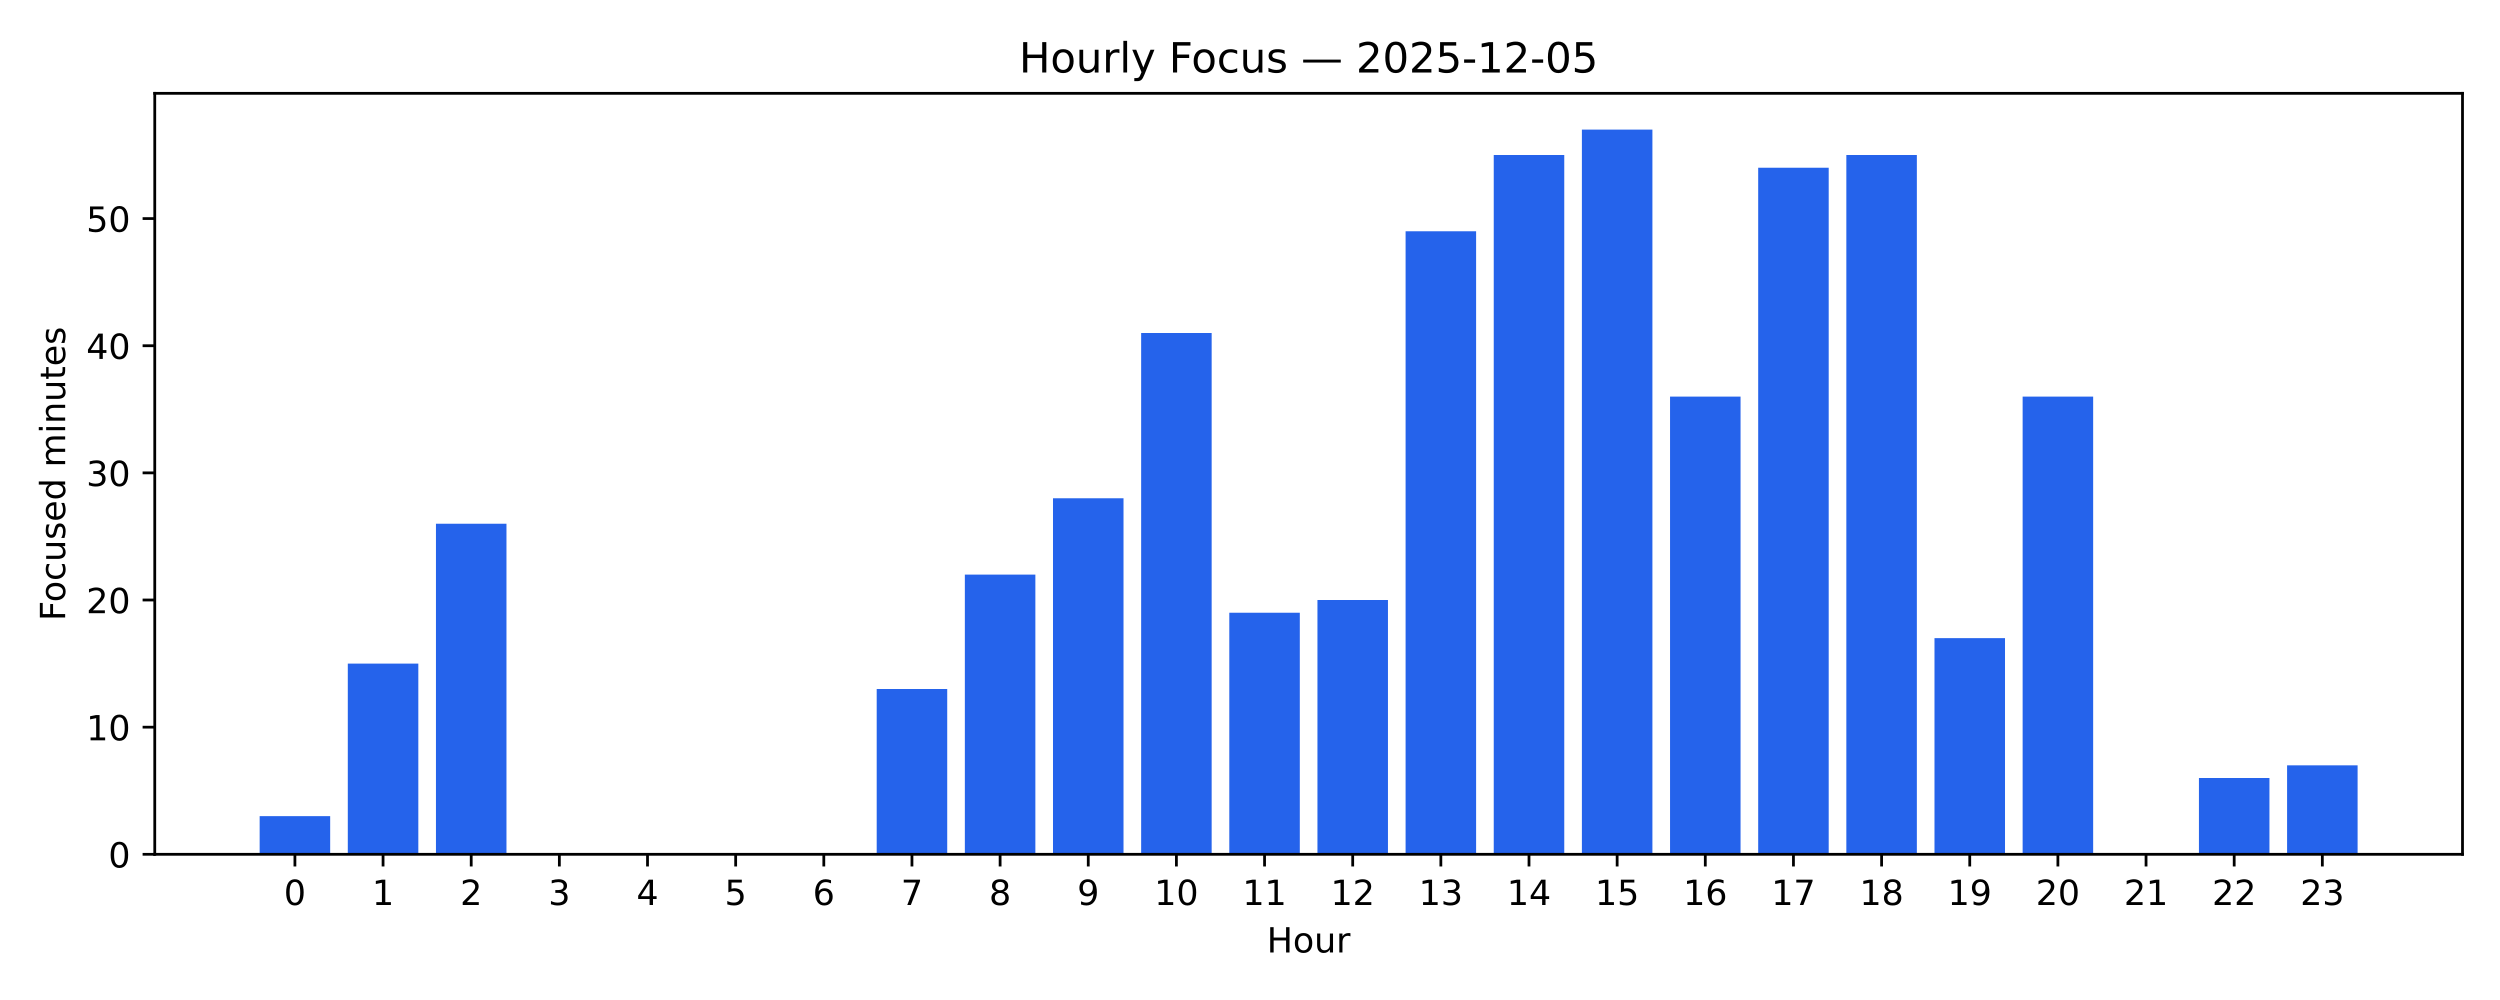
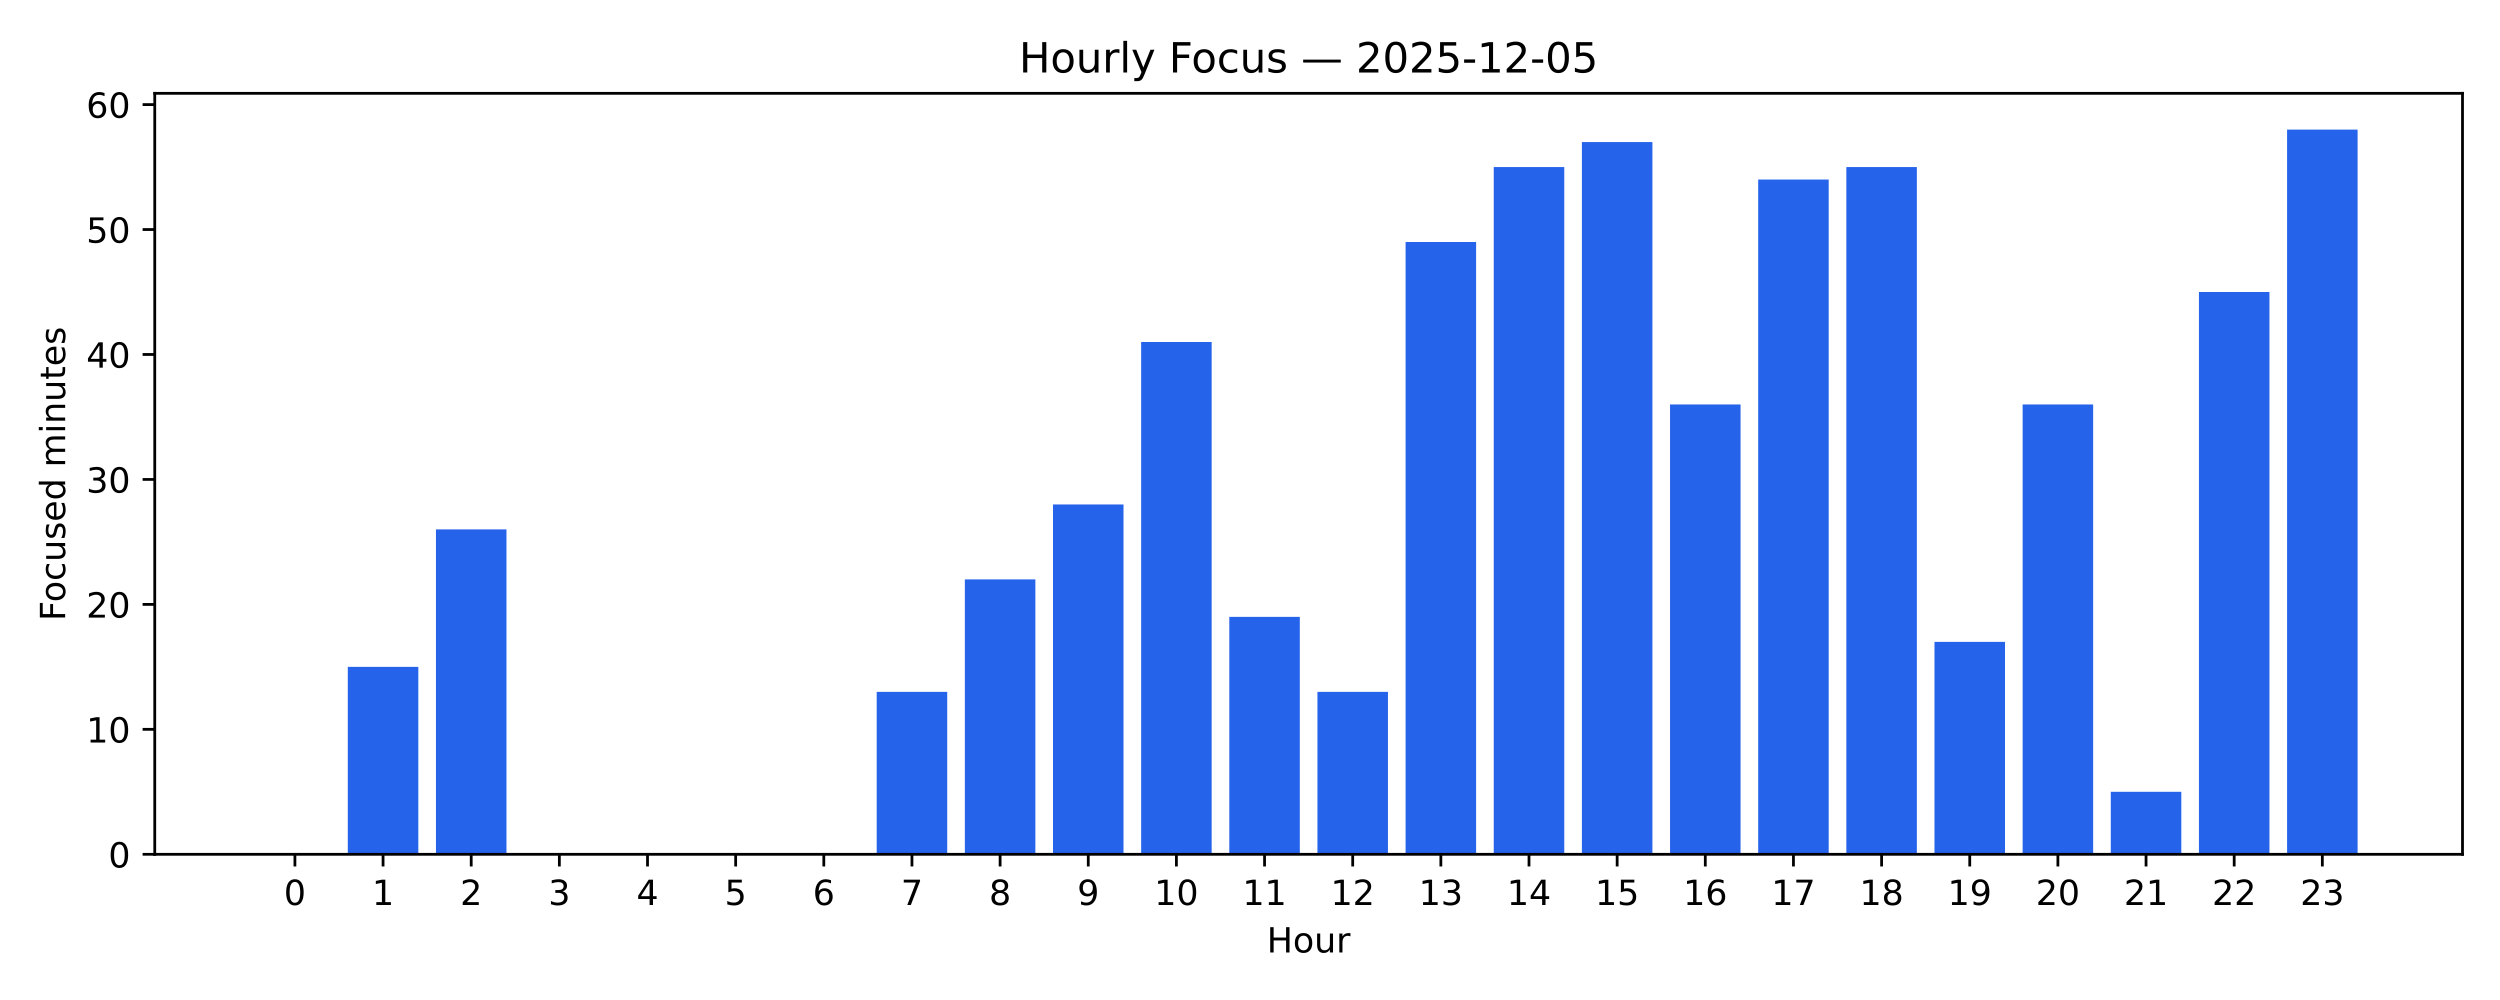
<svg xmlns="http://www.w3.org/2000/svg" xmlns:xlink="http://www.w3.org/1999/xlink" width="720pt" height="288pt" viewBox="0 0 720 288" version="1.1">
  <defs>
    <style type="text/css">*{stroke-linejoin: round; stroke-linecap: butt}</style>
  </defs>
  <g id="figure_1">
    <g id="patch_1">
      <path d="M 0 288  L 720 288  L 720 0  L 0 0  z " style="fill: #ffffff" />
    </g>
    <g id="axes_1">
      <g id="patch_2">
        <path d="M 44.57 246.04  L 709.2 246.04  L 709.2 26.88  L 44.57 26.88  z " style="fill: #ffffff" />
      </g>
      <g id="patch_3">
-         <path d="M 74.78 246.04  L 95.09 246.04  L 95.09 235.055  L 74.78 235.055  z " clip-path="url(#p3114465a2a)" style="fill: #2563eb" />
+         <path d="M 74.78 246.04  L 95.09 246.04  L 95.09 246.04  L 74.78 246.04  z " clip-path="url(#pf97f7c197b)" style="fill: #2563eb" />
      </g>
      <g id="patch_4">
-         <path d="M 100.167 246.04  L 120.477 246.04  L 120.477 191.113  L 100.167 191.113  z " clip-path="url(#p3114465a2a)" style="fill: #2563eb" />
+         <path d="M 100.167 246.04  L 120.477 246.04  L 120.477 192.06  L 100.167 192.06  z " clip-path="url(#pf97f7c197b)" style="fill: #2563eb" />
      </g>
      <g id="patch_5">
-         <path d="M 125.554 246.04  L 145.864 246.04  L 145.864 150.833  L 125.554 150.833  z " clip-path="url(#p3114465a2a)" style="fill: #2563eb" />
+         <path d="M 125.554 246.04  L 145.864 246.04  L 145.864 152.474  L 125.554 152.474  z " clip-path="url(#pf97f7c197b)" style="fill: #2563eb" />
      </g>
      <g id="patch_6">
-         <path d="M 150.941 246.04  L 171.251 246.04  L 171.251 246.04  L 150.941 246.04  z " clip-path="url(#p3114465a2a)" style="fill: #2563eb" />
+         <path d="M 150.941 246.04  L 171.251 246.04  L 171.251 246.04  L 150.941 246.04  z " clip-path="url(#pf97f7c197b)" style="fill: #2563eb" />
      </g>
      <g id="patch_7">
-         <path d="M 176.328 246.04  L 196.638 246.04  L 196.638 246.04  L 176.328 246.04  z " clip-path="url(#p3114465a2a)" style="fill: #2563eb" />
+         <path d="M 176.328 246.04  L 196.638 246.04  L 196.638 246.04  L 176.328 246.04  z " clip-path="url(#pf97f7c197b)" style="fill: #2563eb" />
      </g>
      <g id="patch_8">
-         <path d="M 201.715 246.04  L 222.025 246.04  L 222.025 246.04  L 201.715 246.04  z " clip-path="url(#p3114465a2a)" style="fill: #2563eb" />
+         <path d="M 201.715 246.04  L 222.025 246.04  L 222.025 246.04  L 201.715 246.04  z " clip-path="url(#pf97f7c197b)" style="fill: #2563eb" />
      </g>
      <g id="patch_9">
-         <path d="M 227.102 246.04  L 247.412 246.04  L 247.412 246.04  L 227.102 246.04  z " clip-path="url(#p3114465a2a)" style="fill: #2563eb" />
+         <path d="M 227.102 246.04  L 247.412 246.04  L 247.412 246.04  L 227.102 246.04  z " clip-path="url(#pf97f7c197b)" style="fill: #2563eb" />
      </g>
      <g id="patch_10">
-         <path d="M 252.489 246.04  L 272.799 246.04  L 272.799 198.436  L 252.489 198.436  z " clip-path="url(#p3114465a2a)" style="fill: #2563eb" />
+         <path d="M 252.489 246.04  L 272.799 246.04  L 272.799 199.257  L 252.489 199.257  z " clip-path="url(#pf97f7c197b)" style="fill: #2563eb" />
      </g>
      <g id="patch_11">
-         <path d="M 277.876 246.04  L 298.185 246.04  L 298.185 165.48  L 277.876 165.48  z " clip-path="url(#p3114465a2a)" style="fill: #2563eb" />
+         <path d="M 277.876 246.04  L 298.185 246.04  L 298.185 166.869  L 277.876 166.869  z " clip-path="url(#pf97f7c197b)" style="fill: #2563eb" />
      </g>
      <g id="patch_12">
-         <path d="M 303.263 246.04  L 323.572 246.04  L 323.572 143.509  L 303.263 143.509  z " clip-path="url(#p3114465a2a)" style="fill: #2563eb" />
+         <path d="M 303.263 246.04  L 323.572 246.04  L 323.572 145.277  L 303.263 145.277  z " clip-path="url(#pf97f7c197b)" style="fill: #2563eb" />
      </g>
      <g id="patch_13">
-         <path d="M 328.65 246.04  L 348.959 246.04  L 348.959 95.905  L 328.65 95.905  z " clip-path="url(#p3114465a2a)" style="fill: #2563eb" />
+         <path d="M 328.65 246.04  L 348.959 246.04  L 348.959 98.494  L 328.65 98.494  z " clip-path="url(#pf97f7c197b)" style="fill: #2563eb" />
      </g>
      <g id="patch_14">
-         <path d="M 354.037 246.04  L 374.346 246.04  L 374.346 176.465  L 354.037 176.465  z " clip-path="url(#p3114465a2a)" style="fill: #2563eb" />
+         <path d="M 354.037 246.04  L 374.346 246.04  L 374.346 177.665  L 354.037 177.665  z " clip-path="url(#pf97f7c197b)" style="fill: #2563eb" />
      </g>
      <g id="patch_15">
-         <path d="M 379.424 246.04  L 399.733 246.04  L 399.733 172.804  L 379.424 172.804  z " clip-path="url(#p3114465a2a)" style="fill: #2563eb" />
+         <path d="M 379.424 246.04  L 399.733 246.04  L 399.733 199.257  L 379.424 199.257  z " clip-path="url(#pf97f7c197b)" style="fill: #2563eb" />
      </g>
      <g id="patch_16">
-         <path d="M 404.811 246.04  L 425.12 246.04  L 425.12 66.611  L 404.811 66.611  z " clip-path="url(#p3114465a2a)" style="fill: #2563eb" />
+         <path d="M 404.811 246.04  L 425.12 246.04  L 425.12 69.704  L 404.811 69.704  z " clip-path="url(#pf97f7c197b)" style="fill: #2563eb" />
      </g>
      <g id="patch_17">
-         <path d="M 430.198 246.04  L 450.507 246.04  L 450.507 44.64  L 430.198 44.64  z " clip-path="url(#p3114465a2a)" style="fill: #2563eb" />
+         <path d="M 430.198 246.04  L 450.507 246.04  L 450.507 48.112  L 430.198 48.112  z " clip-path="url(#pf97f7c197b)" style="fill: #2563eb" />
      </g>
      <g id="patch_18">
-         <path d="M 455.585 246.04  L 475.894 246.04  L 475.894 37.316  L 455.585 37.316  z " clip-path="url(#p3114465a2a)" style="fill: #2563eb" />
+         <path d="M 455.585 246.04  L 475.894 246.04  L 475.894 40.915  L 455.585 40.915  z " clip-path="url(#pf97f7c197b)" style="fill: #2563eb" />
      </g>
      <g id="patch_19">
-         <path d="M 480.971 246.04  L 501.281 246.04  L 501.281 114.214  L 480.971 114.214  z " clip-path="url(#p3114465a2a)" style="fill: #2563eb" />
+         <path d="M 480.971 246.04  L 501.281 246.04  L 501.281 116.487  L 480.971 116.487  z " clip-path="url(#pf97f7c197b)" style="fill: #2563eb" />
      </g>
      <g id="patch_20">
-         <path d="M 506.358 246.04  L 526.668 246.04  L 526.668 48.302  L 506.358 48.302  z " clip-path="url(#p3114465a2a)" style="fill: #2563eb" />
+         <path d="M 506.358 246.04  L 526.668 246.04  L 526.668 51.711  L 506.358 51.711  z " clip-path="url(#pf97f7c197b)" style="fill: #2563eb" />
      </g>
      <g id="patch_21">
-         <path d="M 531.745 246.04  L 552.055 246.04  L 552.055 44.64  L 531.745 44.64  z " clip-path="url(#p3114465a2a)" style="fill: #2563eb" />
+         <path d="M 531.745 246.04  L 552.055 246.04  L 552.055 48.112  L 531.745 48.112  z " clip-path="url(#pf97f7c197b)" style="fill: #2563eb" />
      </g>
      <g id="patch_22">
-         <path d="M 557.132 246.04  L 577.442 246.04  L 577.442 183.789  L 557.132 183.789  z " clip-path="url(#p3114465a2a)" style="fill: #2563eb" />
+         <path d="M 557.132 246.04  L 577.442 246.04  L 577.442 184.862  L 557.132 184.862  z " clip-path="url(#pf97f7c197b)" style="fill: #2563eb" />
      </g>
      <g id="patch_23">
-         <path d="M 582.519 246.04  L 602.829 246.04  L 602.829 114.214  L 582.519 114.214  z " clip-path="url(#p3114465a2a)" style="fill: #2563eb" />
+         <path d="M 582.519 246.04  L 602.829 246.04  L 602.829 116.487  L 582.519 116.487  z " clip-path="url(#pf97f7c197b)" style="fill: #2563eb" />
      </g>
      <g id="patch_24">
-         <path d="M 607.906 246.04  L 628.216 246.04  L 628.216 246.04  L 607.906 246.04  z " clip-path="url(#p3114465a2a)" style="fill: #2563eb" />
+         <path d="M 607.906 246.04  L 628.216 246.04  L 628.216 228.047  L 607.906 228.047  z " clip-path="url(#pf97f7c197b)" style="fill: #2563eb" />
      </g>
      <g id="patch_25">
-         <path d="M 633.293 246.04  L 653.603 246.04  L 653.603 224.069  L 633.293 224.069  z " clip-path="url(#p3114465a2a)" style="fill: #2563eb" />
+         <path d="M 633.293 246.04  L 653.603 246.04  L 653.603 84.099  L 633.293 84.099  z " clip-path="url(#pf97f7c197b)" style="fill: #2563eb" />
      </g>
      <g id="patch_26">
-         <path d="M 658.68 246.04  L 678.99 246.04  L 678.99 220.407  L 658.68 220.407  z " clip-path="url(#p3114465a2a)" style="fill: #2563eb" />
+         <path d="M 658.68 246.04  L 678.99 246.04  L 678.99 37.316  L 658.68 37.316  z " clip-path="url(#pf97f7c197b)" style="fill: #2563eb" />
      </g>
      <g id="matplotlib.axis_1">
        <g id="xtick_1">
          <g id="line2d_1">
            <defs>
-               <path id="m5020527bc9" d="M 0 0  L 0 3.5  " style="stroke: #000000; stroke-width: 0.8" />
+               <path id="m100367555a" d="M 0 0  L 0 3.5  " style="stroke: #000000; stroke-width: 0.8" />
            </defs>
            <g>
-               <use xlink:href="#m5020527bc9" x="84.935" y="246.04" style="stroke: #000000; stroke-width: 0.8" />
+               <use xlink:href="#m100367555a" x="84.935" y="246.04" style="stroke: #000000; stroke-width: 0.8" />
            </g>
          </g>
          <g id="text_1">
            <g transform="translate(81.75398 260.6384) scale(0.1 -0.1)">
              <defs>
                <path id="DejaVuSans-30" d="M 2034 4250  Q 1547 4250 1301 3770  Q 1056 3291 1056 2328  Q 1056 1369 1301 889  Q 1547 409 2034 409  Q 2525 409 2770 889  Q 3016 1369 3016 2328  Q 3016 3291 2770 3770  Q 2525 4250 2034 4250  z M 2034 4750  Q 2819 4750 3233 4129  Q 3647 3509 3647 2328  Q 3647 1150 3233 529  Q 2819 -91 2034 -91  Q 1250 -91 836 529  Q 422 1150 422 2328  Q 422 3509 836 4129  Q 1250 4750 2034 4750  z " transform="scale(0.015625)" />
              </defs>
              <use xlink:href="#DejaVuSans-30" />
            </g>
          </g>
        </g>
        <g id="xtick_2">
          <g id="line2d_2">
            <g>
-               <use xlink:href="#m5020527bc9" x="110.322" y="246.04" style="stroke: #000000; stroke-width: 0.8" />
+               <use xlink:href="#m100367555a" x="110.322" y="246.04" style="stroke: #000000; stroke-width: 0.8" />
            </g>
          </g>
          <g id="text_2">
            <g transform="translate(107.1409 260.6384) scale(0.1 -0.1)">
              <defs>
                <path id="DejaVuSans-31" d="M 794 531  L 1825 531  L 1825 4091  L 703 3866  L 703 4441  L 1819 4666  L 2450 4666  L 2450 531  L 3481 531  L 3481 0  L 794 0  L 794 531  z " transform="scale(0.015625)" />
              </defs>
              <use xlink:href="#DejaVuSans-31" />
            </g>
          </g>
        </g>
        <g id="xtick_3">
          <g id="line2d_3">
            <g>
-               <use xlink:href="#m5020527bc9" x="135.709" y="246.04" style="stroke: #000000; stroke-width: 0.8" />
+               <use xlink:href="#m100367555a" x="135.709" y="246.04" style="stroke: #000000; stroke-width: 0.8" />
            </g>
          </g>
          <g id="text_3">
            <g transform="translate(132.5279 260.6384) scale(0.1 -0.1)">
              <defs>
                <path id="DejaVuSans-32" d="M 1228 531  L 3431 531  L 3431 0  L 469 0  L 469 531  Q 828 903 1448 1529  Q 2069 2156 2228 2338  Q 2531 2678 2651 2914  Q 2772 3150 2772 3378  Q 2772 3750 2511 3984  Q 2250 4219 1831 4219  Q 1534 4219 1204 4116  Q 875 4013 500 3803  L 500 4441  Q 881 4594 1212 4672  Q 1544 4750 1819 4750  Q 2544 4750 2975 4387  Q 3406 4025 3406 3419  Q 3406 3131 3298 2873  Q 3191 2616 2906 2266  Q 2828 2175 2409 1742  Q 1991 1309 1228 531  z " transform="scale(0.015625)" />
              </defs>
              <use xlink:href="#DejaVuSans-32" />
            </g>
          </g>
        </g>
        <g id="xtick_4">
          <g id="line2d_4">
            <g>
-               <use xlink:href="#m5020527bc9" x="161.096" y="246.04" style="stroke: #000000; stroke-width: 0.8" />
+               <use xlink:href="#m100367555a" x="161.096" y="246.04" style="stroke: #000000; stroke-width: 0.8" />
            </g>
          </g>
          <g id="text_4">
            <g transform="translate(157.9148 260.6384) scale(0.1 -0.1)">
              <defs>
                <path id="DejaVuSans-33" d="M 2597 2516  Q 3050 2419 3304 2112  Q 3559 1806 3559 1356  Q 3559 666 3084 287  Q 2609 -91 1734 -91  Q 1441 -91 1130 -33  Q 819 25 488 141  L 488 750  Q 750 597 1062 519  Q 1375 441 1716 441  Q 2309 441 2620 675  Q 2931 909 2931 1356  Q 2931 1769 2642 2001  Q 2353 2234 1838 2234  L 1294 2234  L 1294 2753  L 1863 2753  Q 2328 2753 2575 2939  Q 2822 3125 2822 3475  Q 2822 3834 2567 4026  Q 2313 4219 1838 4219  Q 1578 4219 1281 4162  Q 984 4106 628 3988  L 628 4550  Q 988 4650 1302 4700  Q 1616 4750 1894 4750  Q 2613 4750 3031 4423  Q 3450 4097 3450 3541  Q 3450 3153 3228 2886  Q 3006 2619 2597 2516  z " transform="scale(0.015625)" />
              </defs>
              <use xlink:href="#DejaVuSans-33" />
            </g>
          </g>
        </g>
        <g id="xtick_5">
          <g id="line2d_5">
            <g>
-               <use xlink:href="#m5020527bc9" x="186.483" y="246.04" style="stroke: #000000; stroke-width: 0.8" />
+               <use xlink:href="#m100367555a" x="186.483" y="246.04" style="stroke: #000000; stroke-width: 0.8" />
            </g>
          </g>
          <g id="text_5">
            <g transform="translate(183.3017 260.6384) scale(0.1 -0.1)">
              <defs>
                <path id="DejaVuSans-34" d="M 2419 4116  L 825 1625  L 2419 1625  L 2419 4116  z M 2253 4666  L 3047 4666  L 3047 1625  L 3713 1625  L 3713 1100  L 3047 1100  L 3047 0  L 2419 0  L 2419 1100  L 313 1100  L 313 1709  L 2253 4666  z " transform="scale(0.015625)" />
              </defs>
              <use xlink:href="#DejaVuSans-34" />
            </g>
          </g>
        </g>
        <g id="xtick_6">
          <g id="line2d_6">
            <g>
-               <use xlink:href="#m5020527bc9" x="211.87" y="246.04" style="stroke: #000000; stroke-width: 0.8" />
+               <use xlink:href="#m100367555a" x="211.87" y="246.04" style="stroke: #000000; stroke-width: 0.8" />
            </g>
          </g>
          <g id="text_6">
            <g transform="translate(208.6887 260.6384) scale(0.1 -0.1)">
              <defs>
                <path id="DejaVuSans-35" d="M 691 4666  L 3169 4666  L 3169 4134  L 1269 4134  L 1269 2991  Q 1406 3038 1543 3061  Q 1681 3084 1819 3084  Q 2600 3084 3056 2656  Q 3513 2228 3513 1497  Q 3513 744 3044 326  Q 2575 -91 1722 -91  Q 1428 -91 1123 -41  Q 819 9 494 109  L 494 744  Q 775 591 1075 516  Q 1375 441 1709 441  Q 2250 441 2565 725  Q 2881 1009 2881 1497  Q 2881 1984 2565 2268  Q 2250 2553 1709 2553  Q 1456 2553 1204 2497  Q 953 2441 691 2322  L 691 4666  z " transform="scale(0.015625)" />
              </defs>
              <use xlink:href="#DejaVuSans-35" />
            </g>
          </g>
        </g>
        <g id="xtick_7">
          <g id="line2d_7">
            <g>
-               <use xlink:href="#m5020527bc9" x="237.257" y="246.04" style="stroke: #000000; stroke-width: 0.8" />
+               <use xlink:href="#m100367555a" x="237.257" y="246.04" style="stroke: #000000; stroke-width: 0.8" />
            </g>
          </g>
          <g id="text_7">
            <g transform="translate(234.0756 260.6384) scale(0.1 -0.1)">
              <defs>
                <path id="DejaVuSans-36" d="M 2113 2584  Q 1688 2584 1439 2293  Q 1191 2003 1191 1497  Q 1191 994 1439 701  Q 1688 409 2113 409  Q 2538 409 2786 701  Q 3034 994 3034 1497  Q 3034 2003 2786 2293  Q 2538 2584 2113 2584  z M 3366 4563  L 3366 3988  Q 3128 4100 2886 4159  Q 2644 4219 2406 4219  Q 1781 4219 1451 3797  Q 1122 3375 1075 2522  Q 1259 2794 1537 2939  Q 1816 3084 2150 3084  Q 2853 3084 3261 2657  Q 3669 2231 3669 1497  Q 3669 778 3244 343  Q 2819 -91 2113 -91  Q 1303 -91 875 529  Q 447 1150 447 2328  Q 447 3434 972 4092  Q 1497 4750 2381 4750  Q 2619 4750 2861 4703  Q 3103 4656 3366 4563  z " transform="scale(0.015625)" />
              </defs>
              <use xlink:href="#DejaVuSans-36" />
            </g>
          </g>
        </g>
        <g id="xtick_8">
          <g id="line2d_8">
            <g>
-               <use xlink:href="#m5020527bc9" x="262.644" y="246.04" style="stroke: #000000; stroke-width: 0.8" />
+               <use xlink:href="#m100367555a" x="262.644" y="246.04" style="stroke: #000000; stroke-width: 0.8" />
            </g>
          </g>
          <g id="text_8">
            <g transform="translate(259.4625 260.6384) scale(0.1 -0.1)">
              <defs>
                <path id="DejaVuSans-37" d="M 525 4666  L 3525 4666  L 3525 4397  L 1831 0  L 1172 0  L 2766 4134  L 525 4134  L 525 4666  z " transform="scale(0.015625)" />
              </defs>
              <use xlink:href="#DejaVuSans-37" />
            </g>
          </g>
        </g>
        <g id="xtick_9">
          <g id="line2d_9">
            <g>
-               <use xlink:href="#m5020527bc9" x="288.031" y="246.04" style="stroke: #000000; stroke-width: 0.8" />
+               <use xlink:href="#m100367555a" x="288.031" y="246.04" style="stroke: #000000; stroke-width: 0.8" />
            </g>
          </g>
          <g id="text_9">
            <g transform="translate(284.8495 260.6384) scale(0.1 -0.1)">
              <defs>
                <path id="DejaVuSans-38" d="M 2034 2216  Q 1584 2216 1326 1975  Q 1069 1734 1069 1313  Q 1069 891 1326 650  Q 1584 409 2034 409  Q 2484 409 2743 651  Q 3003 894 3003 1313  Q 3003 1734 2745 1975  Q 2488 2216 2034 2216  z M 1403 2484  Q 997 2584 770 2862  Q 544 3141 544 3541  Q 544 4100 942 4425  Q 1341 4750 2034 4750  Q 2731 4750 3128 4425  Q 3525 4100 3525 3541  Q 3525 3141 3298 2862  Q 3072 2584 2669 2484  Q 3125 2378 3379 2068  Q 3634 1759 3634 1313  Q 3634 634 3220 271  Q 2806 -91 2034 -91  Q 1263 -91 848 271  Q 434 634 434 1313  Q 434 1759 690 2068  Q 947 2378 1403 2484  z M 1172 3481  Q 1172 3119 1398 2916  Q 1625 2713 2034 2713  Q 2441 2713 2670 2916  Q 2900 3119 2900 3481  Q 2900 3844 2670 4047  Q 2441 4250 2034 4250  Q 1625 4250 1398 4047  Q 1172 3844 1172 3481  z " transform="scale(0.015625)" />
              </defs>
              <use xlink:href="#DejaVuSans-38" />
            </g>
          </g>
        </g>
        <g id="xtick_10">
          <g id="line2d_10">
            <g>
-               <use xlink:href="#m5020527bc9" x="313.418" y="246.04" style="stroke: #000000; stroke-width: 0.8" />
+               <use xlink:href="#m100367555a" x="313.418" y="246.04" style="stroke: #000000; stroke-width: 0.8" />
            </g>
          </g>
          <g id="text_10">
            <g transform="translate(310.2364 260.6384) scale(0.1 -0.1)">
              <defs>
                <path id="DejaVuSans-39" d="M 703 97  L 703 672  Q 941 559 1184 500  Q 1428 441 1663 441  Q 2288 441 2617 861  Q 2947 1281 2994 2138  Q 2813 1869 2534 1725  Q 2256 1581 1919 1581  Q 1219 1581 811 2004  Q 403 2428 403 3163  Q 403 3881 828 4315  Q 1253 4750 1959 4750  Q 2769 4750 3195 4129  Q 3622 3509 3622 2328  Q 3622 1225 3098 567  Q 2575 -91 1691 -91  Q 1453 -91 1209 -44  Q 966 3 703 97  z M 1959 2075  Q 2384 2075 2632 2365  Q 2881 2656 2881 3163  Q 2881 3666 2632 3958  Q 2384 4250 1959 4250  Q 1534 4250 1286 3958  Q 1038 3666 1038 3163  Q 1038 2656 1286 2365  Q 1534 2075 1959 2075  z " transform="scale(0.015625)" />
              </defs>
              <use xlink:href="#DejaVuSans-39" />
            </g>
          </g>
        </g>
        <g id="xtick_11">
          <g id="line2d_11">
            <g>
-               <use xlink:href="#m5020527bc9" x="338.805" y="246.04" style="stroke: #000000; stroke-width: 0.8" />
+               <use xlink:href="#m100367555a" x="338.805" y="246.04" style="stroke: #000000; stroke-width: 0.8" />
            </g>
          </g>
          <g id="text_11">
            <g transform="translate(332.4421 260.6384) scale(0.1 -0.1)">
              <use xlink:href="#DejaVuSans-31" />
              <use xlink:href="#DejaVuSans-30" transform="translate(63.62305 0)" />
            </g>
          </g>
        </g>
        <g id="xtick_12">
          <g id="line2d_12">
            <g>
-               <use xlink:href="#m5020527bc9" x="364.192" y="246.04" style="stroke: #000000; stroke-width: 0.8" />
+               <use xlink:href="#m100367555a" x="364.192" y="246.04" style="stroke: #000000; stroke-width: 0.8" />
            </g>
          </g>
          <g id="text_12">
            <g transform="translate(357.829 260.6384) scale(0.1 -0.1)">
              <use xlink:href="#DejaVuSans-31" />
              <use xlink:href="#DejaVuSans-31" transform="translate(63.62305 0)" />
            </g>
          </g>
        </g>
        <g id="xtick_13">
          <g id="line2d_13">
            <g>
-               <use xlink:href="#m5020527bc9" x="389.578" y="246.04" style="stroke: #000000; stroke-width: 0.8" />
+               <use xlink:href="#m100367555a" x="389.578" y="246.04" style="stroke: #000000; stroke-width: 0.8" />
            </g>
          </g>
          <g id="text_13">
            <g transform="translate(383.216 260.6384) scale(0.1 -0.1)">
              <use xlink:href="#DejaVuSans-31" />
              <use xlink:href="#DejaVuSans-32" transform="translate(63.62305 0)" />
            </g>
          </g>
        </g>
        <g id="xtick_14">
          <g id="line2d_14">
            <g>
-               <use xlink:href="#m5020527bc9" x="414.965" y="246.04" style="stroke: #000000; stroke-width: 0.8" />
+               <use xlink:href="#m100367555a" x="414.965" y="246.04" style="stroke: #000000; stroke-width: 0.8" />
            </g>
          </g>
          <g id="text_14">
            <g transform="translate(408.6029 260.6384) scale(0.1 -0.1)">
              <use xlink:href="#DejaVuSans-31" />
              <use xlink:href="#DejaVuSans-33" transform="translate(63.62305 0)" />
            </g>
          </g>
        </g>
        <g id="xtick_15">
          <g id="line2d_15">
            <g>
-               <use xlink:href="#m5020527bc9" x="440.352" y="246.04" style="stroke: #000000; stroke-width: 0.8" />
+               <use xlink:href="#m100367555a" x="440.352" y="246.04" style="stroke: #000000; stroke-width: 0.8" />
            </g>
          </g>
          <g id="text_15">
            <g transform="translate(433.9898 260.6384) scale(0.1 -0.1)">
              <use xlink:href="#DejaVuSans-31" />
              <use xlink:href="#DejaVuSans-34" transform="translate(63.62305 0)" />
            </g>
          </g>
        </g>
        <g id="xtick_16">
          <g id="line2d_16">
            <g>
-               <use xlink:href="#m5020527bc9" x="465.739" y="246.04" style="stroke: #000000; stroke-width: 0.8" />
+               <use xlink:href="#m100367555a" x="465.739" y="246.04" style="stroke: #000000; stroke-width: 0.8" />
            </g>
          </g>
          <g id="text_16">
            <g transform="translate(459.3768 260.6384) scale(0.1 -0.1)">
              <use xlink:href="#DejaVuSans-31" />
              <use xlink:href="#DejaVuSans-35" transform="translate(63.62305 0)" />
            </g>
          </g>
        </g>
        <g id="xtick_17">
          <g id="line2d_17">
            <g>
-               <use xlink:href="#m5020527bc9" x="491.126" y="246.04" style="stroke: #000000; stroke-width: 0.8" />
+               <use xlink:href="#m100367555a" x="491.126" y="246.04" style="stroke: #000000; stroke-width: 0.8" />
            </g>
          </g>
          <g id="text_17">
            <g transform="translate(484.7637 260.6384) scale(0.1 -0.1)">
              <use xlink:href="#DejaVuSans-31" />
              <use xlink:href="#DejaVuSans-36" transform="translate(63.62305 0)" />
            </g>
          </g>
        </g>
        <g id="xtick_18">
          <g id="line2d_18">
            <g>
-               <use xlink:href="#m5020527bc9" x="516.513" y="246.04" style="stroke: #000000; stroke-width: 0.8" />
+               <use xlink:href="#m100367555a" x="516.513" y="246.04" style="stroke: #000000; stroke-width: 0.8" />
            </g>
          </g>
          <g id="text_18">
            <g transform="translate(510.1507 260.6384) scale(0.1 -0.1)">
              <use xlink:href="#DejaVuSans-31" />
              <use xlink:href="#DejaVuSans-37" transform="translate(63.62305 0)" />
            </g>
          </g>
        </g>
        <g id="xtick_19">
          <g id="line2d_19">
            <g>
-               <use xlink:href="#m5020527bc9" x="541.9" y="246.04" style="stroke: #000000; stroke-width: 0.8" />
+               <use xlink:href="#m100367555a" x="541.9" y="246.04" style="stroke: #000000; stroke-width: 0.8" />
            </g>
          </g>
          <g id="text_19">
            <g transform="translate(535.5376 260.6384) scale(0.1 -0.1)">
              <use xlink:href="#DejaVuSans-31" />
              <use xlink:href="#DejaVuSans-38" transform="translate(63.62305 0)" />
            </g>
          </g>
        </g>
        <g id="xtick_20">
          <g id="line2d_20">
            <g>
-               <use xlink:href="#m5020527bc9" x="567.287" y="246.04" style="stroke: #000000; stroke-width: 0.8" />
+               <use xlink:href="#m100367555a" x="567.287" y="246.04" style="stroke: #000000; stroke-width: 0.8" />
            </g>
          </g>
          <g id="text_20">
            <g transform="translate(560.9245 260.6384) scale(0.1 -0.1)">
              <use xlink:href="#DejaVuSans-31" />
              <use xlink:href="#DejaVuSans-39" transform="translate(63.62305 0)" />
            </g>
          </g>
        </g>
        <g id="xtick_21">
          <g id="line2d_21">
            <g>
-               <use xlink:href="#m5020527bc9" x="592.674" y="246.04" style="stroke: #000000; stroke-width: 0.8" />
+               <use xlink:href="#m100367555a" x="592.674" y="246.04" style="stroke: #000000; stroke-width: 0.8" />
            </g>
          </g>
          <g id="text_21">
            <g transform="translate(586.3115 260.6384) scale(0.1 -0.1)">
              <use xlink:href="#DejaVuSans-32" />
              <use xlink:href="#DejaVuSans-30" transform="translate(63.62305 0)" />
            </g>
          </g>
        </g>
        <g id="xtick_22">
          <g id="line2d_22">
            <g>
-               <use xlink:href="#m5020527bc9" x="618.061" y="246.04" style="stroke: #000000; stroke-width: 0.8" />
+               <use xlink:href="#m100367555a" x="618.061" y="246.04" style="stroke: #000000; stroke-width: 0.8" />
            </g>
          </g>
          <g id="text_22">
            <g transform="translate(611.6984 260.6384) scale(0.1 -0.1)">
              <use xlink:href="#DejaVuSans-32" />
              <use xlink:href="#DejaVuSans-31" transform="translate(63.62305 0)" />
            </g>
          </g>
        </g>
        <g id="xtick_23">
          <g id="line2d_23">
            <g>
-               <use xlink:href="#m5020527bc9" x="643.448" y="246.04" style="stroke: #000000; stroke-width: 0.8" />
+               <use xlink:href="#m100367555a" x="643.448" y="246.04" style="stroke: #000000; stroke-width: 0.8" />
            </g>
          </g>
          <g id="text_23">
            <g transform="translate(637.0853 260.6384) scale(0.1 -0.1)">
              <use xlink:href="#DejaVuSans-32" />
              <use xlink:href="#DejaVuSans-32" transform="translate(63.62305 0)" />
            </g>
          </g>
        </g>
        <g id="xtick_24">
          <g id="line2d_24">
            <g>
-               <use xlink:href="#m5020527bc9" x="668.835" y="246.04" style="stroke: #000000; stroke-width: 0.8" />
+               <use xlink:href="#m100367555a" x="668.835" y="246.04" style="stroke: #000000; stroke-width: 0.8" />
            </g>
          </g>
          <g id="text_24">
            <g transform="translate(662.4723 260.6384) scale(0.1 -0.1)">
              <use xlink:href="#DejaVuSans-32" />
              <use xlink:href="#DejaVuSans-33" transform="translate(63.62305 0)" />
            </g>
          </g>
        </g>
        <g id="text_25">
          <g transform="translate(364.8413 274.3166) scale(0.1 -0.1)">
            <defs>
              <path id="DejaVuSans-48" d="M 628 4666  L 1259 4666  L 1259 2753  L 3553 2753  L 3553 4666  L 4184 4666  L 4184 0  L 3553 0  L 3553 2222  L 1259 2222  L 1259 0  L 628 0  L 628 4666  z " transform="scale(0.015625)" />
              <path id="DejaVuSans-6f" d="M 1959 3097  Q 1497 3097 1228 2736  Q 959 2375 959 1747  Q 959 1119 1226 758  Q 1494 397 1959 397  Q 2419 397 2687 759  Q 2956 1122 2956 1747  Q 2956 2369 2687 2733  Q 2419 3097 1959 3097  z M 1959 3584  Q 2709 3584 3137 3096  Q 3566 2609 3566 1747  Q 3566 888 3137 398  Q 2709 -91 1959 -91  Q 1206 -91 779 398  Q 353 888 353 1747  Q 353 2609 779 3096  Q 1206 3584 1959 3584  z " transform="scale(0.015625)" />
              <path id="DejaVuSans-75" d="M 544 1381  L 544 3500  L 1119 3500  L 1119 1403  Q 1119 906 1312 657  Q 1506 409 1894 409  Q 2359 409 2629 706  Q 2900 1003 2900 1516  L 2900 3500  L 3475 3500  L 3475 0  L 2900 0  L 2900 538  Q 2691 219 2414 64  Q 2138 -91 1772 -91  Q 1169 -91 856 284  Q 544 659 544 1381  z M 1991 3584  L 1991 3584  z " transform="scale(0.015625)" />
              <path id="DejaVuSans-72" d="M 2631 2963  Q 2534 3019 2420 3045  Q 2306 3072 2169 3072  Q 1681 3072 1420 2755  Q 1159 2438 1159 1844  L 1159 0  L 581 0  L 581 3500  L 1159 3500  L 1159 2956  Q 1341 3275 1631 3429  Q 1922 3584 2338 3584  Q 2397 3584 2469 3576  Q 2541 3569 2628 3553  L 2631 2963  z " transform="scale(0.015625)" />
            </defs>
            <use xlink:href="#DejaVuSans-48" />
            <use xlink:href="#DejaVuSans-6f" transform="translate(75.19531 0)" />
            <use xlink:href="#DejaVuSans-75" transform="translate(136.377 0)" />
            <use xlink:href="#DejaVuSans-72" transform="translate(199.7559 0)" />
          </g>
        </g>
      </g>
      <g id="matplotlib.axis_2">
        <g id="ytick_1">
          <g id="line2d_25">
            <defs>
-               <path id="m0caad06160" d="M 0 0  L -3.5 0  " style="stroke: #000000; stroke-width: 0.8" />
+               <path id="mdcd4ee0182" d="M 0 0  L -3.5 0  " style="stroke: #000000; stroke-width: 0.8" />
            </defs>
            <g>
-               <use xlink:href="#m0caad06160" x="44.57" y="246.04" style="stroke: #000000; stroke-width: 0.8" />
+               <use xlink:href="#mdcd4ee0182" x="44.57" y="246.04" style="stroke: #000000; stroke-width: 0.8" />
            </g>
          </g>
          <g id="text_26">
            <g transform="translate(31.2075 249.8392) scale(0.1 -0.1)">
              <use xlink:href="#DejaVuSans-30" />
            </g>
          </g>
        </g>
        <g id="ytick_2">
          <g id="line2d_26">
            <g>
-               <use xlink:href="#m0caad06160" x="44.57" y="209.422" style="stroke: #000000; stroke-width: 0.8" />
+               <use xlink:href="#mdcd4ee0182" x="44.57" y="210.053" style="stroke: #000000; stroke-width: 0.8" />
            </g>
          </g>
          <g id="text_27">
-             <g transform="translate(24.845 213.221) scale(0.1 -0.1)">
+             <g transform="translate(24.845 213.8524) scale(0.1 -0.1)">
              <use xlink:href="#DejaVuSans-31" />
              <use xlink:href="#DejaVuSans-30" transform="translate(63.62305 0)" />
            </g>
          </g>
        </g>
        <g id="ytick_3">
          <g id="line2d_27">
            <g>
-               <use xlink:href="#m0caad06160" x="44.57" y="172.804" style="stroke: #000000; stroke-width: 0.8" />
+               <use xlink:href="#mdcd4ee0182" x="44.57" y="174.066" style="stroke: #000000; stroke-width: 0.8" />
            </g>
          </g>
          <g id="text_28">
-             <g transform="translate(24.845 176.6028) scale(0.1 -0.1)">
+             <g transform="translate(24.845 177.8655) scale(0.1 -0.1)">
              <use xlink:href="#DejaVuSans-32" />
              <use xlink:href="#DejaVuSans-30" transform="translate(63.62305 0)" />
            </g>
          </g>
        </g>
        <g id="ytick_4">
          <g id="line2d_28">
            <g>
-               <use xlink:href="#m0caad06160" x="44.57" y="136.185" style="stroke: #000000; stroke-width: 0.8" />
+               <use xlink:href="#mdcd4ee0182" x="44.57" y="138.079" style="stroke: #000000; stroke-width: 0.8" />
            </g>
          </g>
          <g id="text_29">
-             <g transform="translate(24.845 139.9846) scale(0.1 -0.1)">
+             <g transform="translate(24.845 141.8786) scale(0.1 -0.1)">
              <use xlink:href="#DejaVuSans-33" />
              <use xlink:href="#DejaVuSans-30" transform="translate(63.62305 0)" />
            </g>
          </g>
        </g>
        <g id="ytick_5">
          <g id="line2d_29">
            <g>
-               <use xlink:href="#m0caad06160" x="44.57" y="99.567" style="stroke: #000000; stroke-width: 0.8" />
+               <use xlink:href="#mdcd4ee0182" x="44.57" y="102.093" style="stroke: #000000; stroke-width: 0.8" />
            </g>
          </g>
          <g id="text_30">
-             <g transform="translate(24.845 103.3664) scale(0.1 -0.1)">
+             <g transform="translate(24.845 105.8918) scale(0.1 -0.1)">
              <use xlink:href="#DejaVuSans-34" />
              <use xlink:href="#DejaVuSans-30" transform="translate(63.62305 0)" />
            </g>
          </g>
        </g>
        <g id="ytick_6">
          <g id="line2d_30">
            <g>
-               <use xlink:href="#m0caad06160" x="44.57" y="62.949" style="stroke: #000000; stroke-width: 0.8" />
+               <use xlink:href="#mdcd4ee0182" x="44.57" y="66.106" style="stroke: #000000; stroke-width: 0.8" />
            </g>
          </g>
          <g id="text_31">
-             <g transform="translate(24.845 66.74816) scale(0.1 -0.1)">
+             <g transform="translate(24.845 69.9049) scale(0.1 -0.1)">
              <use xlink:href="#DejaVuSans-35" />
              <use xlink:href="#DejaVuSans-30" transform="translate(63.62305 0)" />
            </g>
          </g>
        </g>
-         <g id="text_32">
+         <g id="ytick_7">
+           <g id="line2d_31">
+             <g>
+               <use xlink:href="#mdcd4ee0182" x="44.57" y="30.119" style="stroke: #000000; stroke-width: 0.8" />
+             </g>
+           </g>
+           <g id="text_32">
+             <g transform="translate(24.845 33.91804) scale(0.1 -0.1)">
+               <use xlink:href="#DejaVuSans-36" />
+               <use xlink:href="#DejaVuSans-30" transform="translate(63.62305 0)" />
+             </g>
+           </g>
+         </g>
+         <g id="text_33">
          <g transform="translate(18.76531 178.8147) rotate(-90) scale(0.1 -0.1)">
            <defs>
              <path id="DejaVuSans-46" d="M 628 4666  L 3309 4666  L 3309 4134  L 1259 4134  L 1259 2759  L 3109 2759  L 3109 2228  L 1259 2228  L 1259 0  L 628 0  L 628 4666  z " transform="scale(0.015625)" />
              <path id="DejaVuSans-63" d="M 3122 3366  L 3122 2828  Q 2878 2963 2633 3030  Q 2388 3097 2138 3097  Q 1578 3097 1268 2742  Q 959 2388 959 1747  Q 959 1106 1268 751  Q 1578 397 2138 397  Q 2388 397 2633 464  Q 2878 531 3122 666  L 3122 134  Q 2881 22 2623 -34  Q 2366 -91 2075 -91  Q 1284 -91 818 406  Q 353 903 353 1747  Q 353 2603 823 3093  Q 1294 3584 2113 3584  Q 2378 3584 2631 3529  Q 2884 3475 3122 3366  z " transform="scale(0.015625)" />
              <path id="DejaVuSans-73" d="M 2834 3397  L 2834 2853  Q 2591 2978 2328 3040  Q 2066 3103 1784 3103  Q 1356 3103 1142 2972  Q 928 2841 928 2578  Q 928 2378 1081 2264  Q 1234 2150 1697 2047  L 1894 2003  Q 2506 1872 2764 1633  Q 3022 1394 3022 966  Q 3022 478 2636 193  Q 2250 -91 1575 -91  Q 1294 -91 989 -36  Q 684 19 347 128  L 347 722  Q 666 556 975 473  Q 1284 391 1588 391  Q 1994 391 2212 530  Q 2431 669 2431 922  Q 2431 1156 2273 1281  Q 2116 1406 1581 1522  L 1381 1569  Q 847 1681 609 1914  Q 372 2147 372 2553  Q 372 3047 722 3315  Q 1072 3584 1716 3584  Q 2034 3584 2315 3537  Q 2597 3491 2834 3397  z " transform="scale(0.015625)" />
              <path id="DejaVuSans-65" d="M 3597 1894  L 3597 1613  L 953 1613  Q 991 1019 1311 708  Q 1631 397 2203 397  Q 2534 397 2845 478  Q 3156 559 3463 722  L 3463 178  Q 3153 47 2828 -22  Q 2503 -91 2169 -91  Q 1331 -91 842 396  Q 353 884 353 1716  Q 353 2575 817 3079  Q 1281 3584 2069 3584  Q 2775 3584 3186 3129  Q 3597 2675 3597 1894  z M 3022 2063  Q 3016 2534 2758 2815  Q 2500 3097 2075 3097  Q 1594 3097 1305 2825  Q 1016 2553 972 2059  L 3022 2063  z " transform="scale(0.015625)" />
              <path id="DejaVuSans-64" d="M 2906 2969  L 2906 4863  L 3481 4863  L 3481 0  L 2906 0  L 2906 525  Q 2725 213 2448 61  Q 2172 -91 1784 -91  Q 1150 -91 751 415  Q 353 922 353 1747  Q 353 2572 751 3078  Q 1150 3584 1784 3584  Q 2172 3584 2448 3432  Q 2725 3281 2906 2969  z M 947 1747  Q 947 1113 1208 752  Q 1469 391 1925 391  Q 2381 391 2643 752  Q 2906 1113 2906 1747  Q 2906 2381 2643 2742  Q 2381 3103 1925 3103  Q 1469 3103 1208 2742  Q 947 2381 947 1747  z " transform="scale(0.015625)" />
              <path id="DejaVuSans-20" transform="scale(0.015625)" />
              <path id="DejaVuSans-6d" d="M 3328 2828  Q 3544 3216 3844 3400  Q 4144 3584 4550 3584  Q 5097 3584 5394 3201  Q 5691 2819 5691 2113  L 5691 0  L 5113 0  L 5113 2094  Q 5113 2597 4934 2840  Q 4756 3084 4391 3084  Q 3944 3084 3684 2787  Q 3425 2491 3425 1978  L 3425 0  L 2847 0  L 2847 2094  Q 2847 2600 2669 2842  Q 2491 3084 2119 3084  Q 1678 3084 1418 2786  Q 1159 2488 1159 1978  L 1159 0  L 581 0  L 581 3500  L 1159 3500  L 1159 2956  Q 1356 3278 1631 3431  Q 1906 3584 2284 3584  Q 2666 3584 2933 3390  Q 3200 3197 3328 2828  z " transform="scale(0.015625)" />
              <path id="DejaVuSans-69" d="M 603 3500  L 1178 3500  L 1178 0  L 603 0  L 603 3500  z M 603 4863  L 1178 4863  L 1178 4134  L 603 4134  L 603 4863  z " transform="scale(0.015625)" />
              <path id="DejaVuSans-6e" d="M 3513 2113  L 3513 0  L 2938 0  L 2938 2094  Q 2938 2591 2744 2837  Q 2550 3084 2163 3084  Q 1697 3084 1428 2787  Q 1159 2491 1159 1978  L 1159 0  L 581 0  L 581 3500  L 1159 3500  L 1159 2956  Q 1366 3272 1645 3428  Q 1925 3584 2291 3584  Q 2894 3584 3203 3211  Q 3513 2838 3513 2113  z " transform="scale(0.015625)" />
              <path id="DejaVuSans-74" d="M 1172 4494  L 1172 3500  L 2356 3500  L 2356 3053  L 1172 3053  L 1172 1153  Q 1172 725 1289 603  Q 1406 481 1766 481  L 2356 481  L 2356 0  L 1766 0  Q 1100 0 847 248  Q 594 497 594 1153  L 594 3053  L 172 3053  L 172 3500  L 594 3500  L 594 4494  L 1172 4494  z " transform="scale(0.015625)" />
            </defs>
            <use xlink:href="#DejaVuSans-46" />
            <use xlink:href="#DejaVuSans-6f" transform="translate(53.89453 0)" />
            <use xlink:href="#DejaVuSans-63" transform="translate(115.0762 0)" />
            <use xlink:href="#DejaVuSans-75" transform="translate(170.0566 0)" />
            <use xlink:href="#DejaVuSans-73" transform="translate(233.4355 0)" />
            <use xlink:href="#DejaVuSans-65" transform="translate(285.5352 0)" />
            <use xlink:href="#DejaVuSans-64" transform="translate(347.0586 0)" />
            <use xlink:href="#DejaVuSans-20" transform="translate(410.5352 0)" />
            <use xlink:href="#DejaVuSans-6d" transform="translate(442.3223 0)" />
            <use xlink:href="#DejaVuSans-69" transform="translate(539.7344 0)" />
            <use xlink:href="#DejaVuSans-6e" transform="translate(567.5176 0)" />
            <use xlink:href="#DejaVuSans-75" transform="translate(630.8965 0)" />
            <use xlink:href="#DejaVuSans-74" transform="translate(694.2754 0)" />
            <use xlink:href="#DejaVuSans-65" transform="translate(733.4844 0)" />
            <use xlink:href="#DejaVuSans-73" transform="translate(795.0078 0)" />
          </g>
        </g>
      </g>
      <g id="patch_27">
        <path d="M 44.57 246.04  L 44.57 26.88  " style="fill: none; stroke: #000000; stroke-width: 0.8; stroke-linejoin: miter; stroke-linecap: square" />
      </g>
      <g id="patch_28">
        <path d="M 709.2 246.04  L 709.2 26.88  " style="fill: none; stroke: #000000; stroke-width: 0.8; stroke-linejoin: miter; stroke-linecap: square" />
      </g>
      <g id="patch_29">
        <path d="M 44.57 246.04  L 709.2 246.04  " style="fill: none; stroke: #000000; stroke-width: 0.8; stroke-linejoin: miter; stroke-linecap: square" />
      </g>
      <g id="patch_30">
        <path d="M 44.57 26.88  L 709.2 26.88  " style="fill: none; stroke: #000000; stroke-width: 0.8; stroke-linejoin: miter; stroke-linecap: square" />
      </g>
-       <g id="text_33">
+       <g id="text_34">
        <g transform="translate(293.4925 20.88) scale(0.12 -0.12)">
          <defs>
            <path id="DejaVuSans-6c" d="M 603 4863  L 1178 4863  L 1178 0  L 603 0  L 603 4863  z " transform="scale(0.015625)" />
            <path id="DejaVuSans-79" d="M 2059 -325  Q 1816 -950 1584 -1140  Q 1353 -1331 966 -1331  L 506 -1331  L 506 -850  L 844 -850  Q 1081 -850 1212 -737  Q 1344 -625 1503 -206  L 1606 56  L 191 3500  L 800 3500  L 1894 763  L 2988 3500  L 3597 3500  L 2059 -325  z " transform="scale(0.015625)" />
            <path id="DejaVuSans-2014" d="M 313 1978  L 6088 1978  L 6088 1528  L 313 1528  L 313 1978  z " transform="scale(0.015625)" />
            <path id="DejaVuSans-2d" d="M 313 2009  L 1997 2009  L 1997 1497  L 313 1497  L 313 2009  z " transform="scale(0.015625)" />
          </defs>
          <use xlink:href="#DejaVuSans-48" />
          <use xlink:href="#DejaVuSans-6f" transform="translate(75.19531 0)" />
          <use xlink:href="#DejaVuSans-75" transform="translate(136.377 0)" />
          <use xlink:href="#DejaVuSans-72" transform="translate(199.7559 0)" />
          <use xlink:href="#DejaVuSans-6c" transform="translate(240.8691 0)" />
          <use xlink:href="#DejaVuSans-79" transform="translate(268.6523 0)" />
          <use xlink:href="#DejaVuSans-20" transform="translate(327.832 0)" />
          <use xlink:href="#DejaVuSans-46" transform="translate(359.6191 0)" />
          <use xlink:href="#DejaVuSans-6f" transform="translate(413.5137 0)" />
          <use xlink:href="#DejaVuSans-63" transform="translate(474.6953 0)" />
          <use xlink:href="#DejaVuSans-75" transform="translate(529.6758 0)" />
          <use xlink:href="#DejaVuSans-73" transform="translate(593.0547 0)" />
          <use xlink:href="#DejaVuSans-20" transform="translate(645.1543 0)" />
          <use xlink:href="#DejaVuSans-2014" transform="translate(676.9414 0)" />
          <use xlink:href="#DejaVuSans-20" transform="translate(776.9414 0)" />
          <use xlink:href="#DejaVuSans-32" transform="translate(808.7285 0)" />
          <use xlink:href="#DejaVuSans-30" transform="translate(872.3516 0)" />
          <use xlink:href="#DejaVuSans-32" transform="translate(935.9746 0)" />
          <use xlink:href="#DejaVuSans-35" transform="translate(999.5977 0)" />
          <use xlink:href="#DejaVuSans-2d" transform="translate(1063.221 0)" />
          <use xlink:href="#DejaVuSans-31" transform="translate(1099.305 0)" />
          <use xlink:href="#DejaVuSans-32" transform="translate(1162.928 0)" />
          <use xlink:href="#DejaVuSans-2d" transform="translate(1226.551 0)" />
          <use xlink:href="#DejaVuSans-30" transform="translate(1262.635 0)" />
          <use xlink:href="#DejaVuSans-35" transform="translate(1326.258 0)" />
        </g>
      </g>
    </g>
  </g>
  <defs>
-     <clipPath id="p3114465a2a">
+     <clipPath id="pf97f7c197b">
      <rect x="44.57" y="26.88" width="664.63" height="219.16" />
    </clipPath>
  </defs>
</svg>
